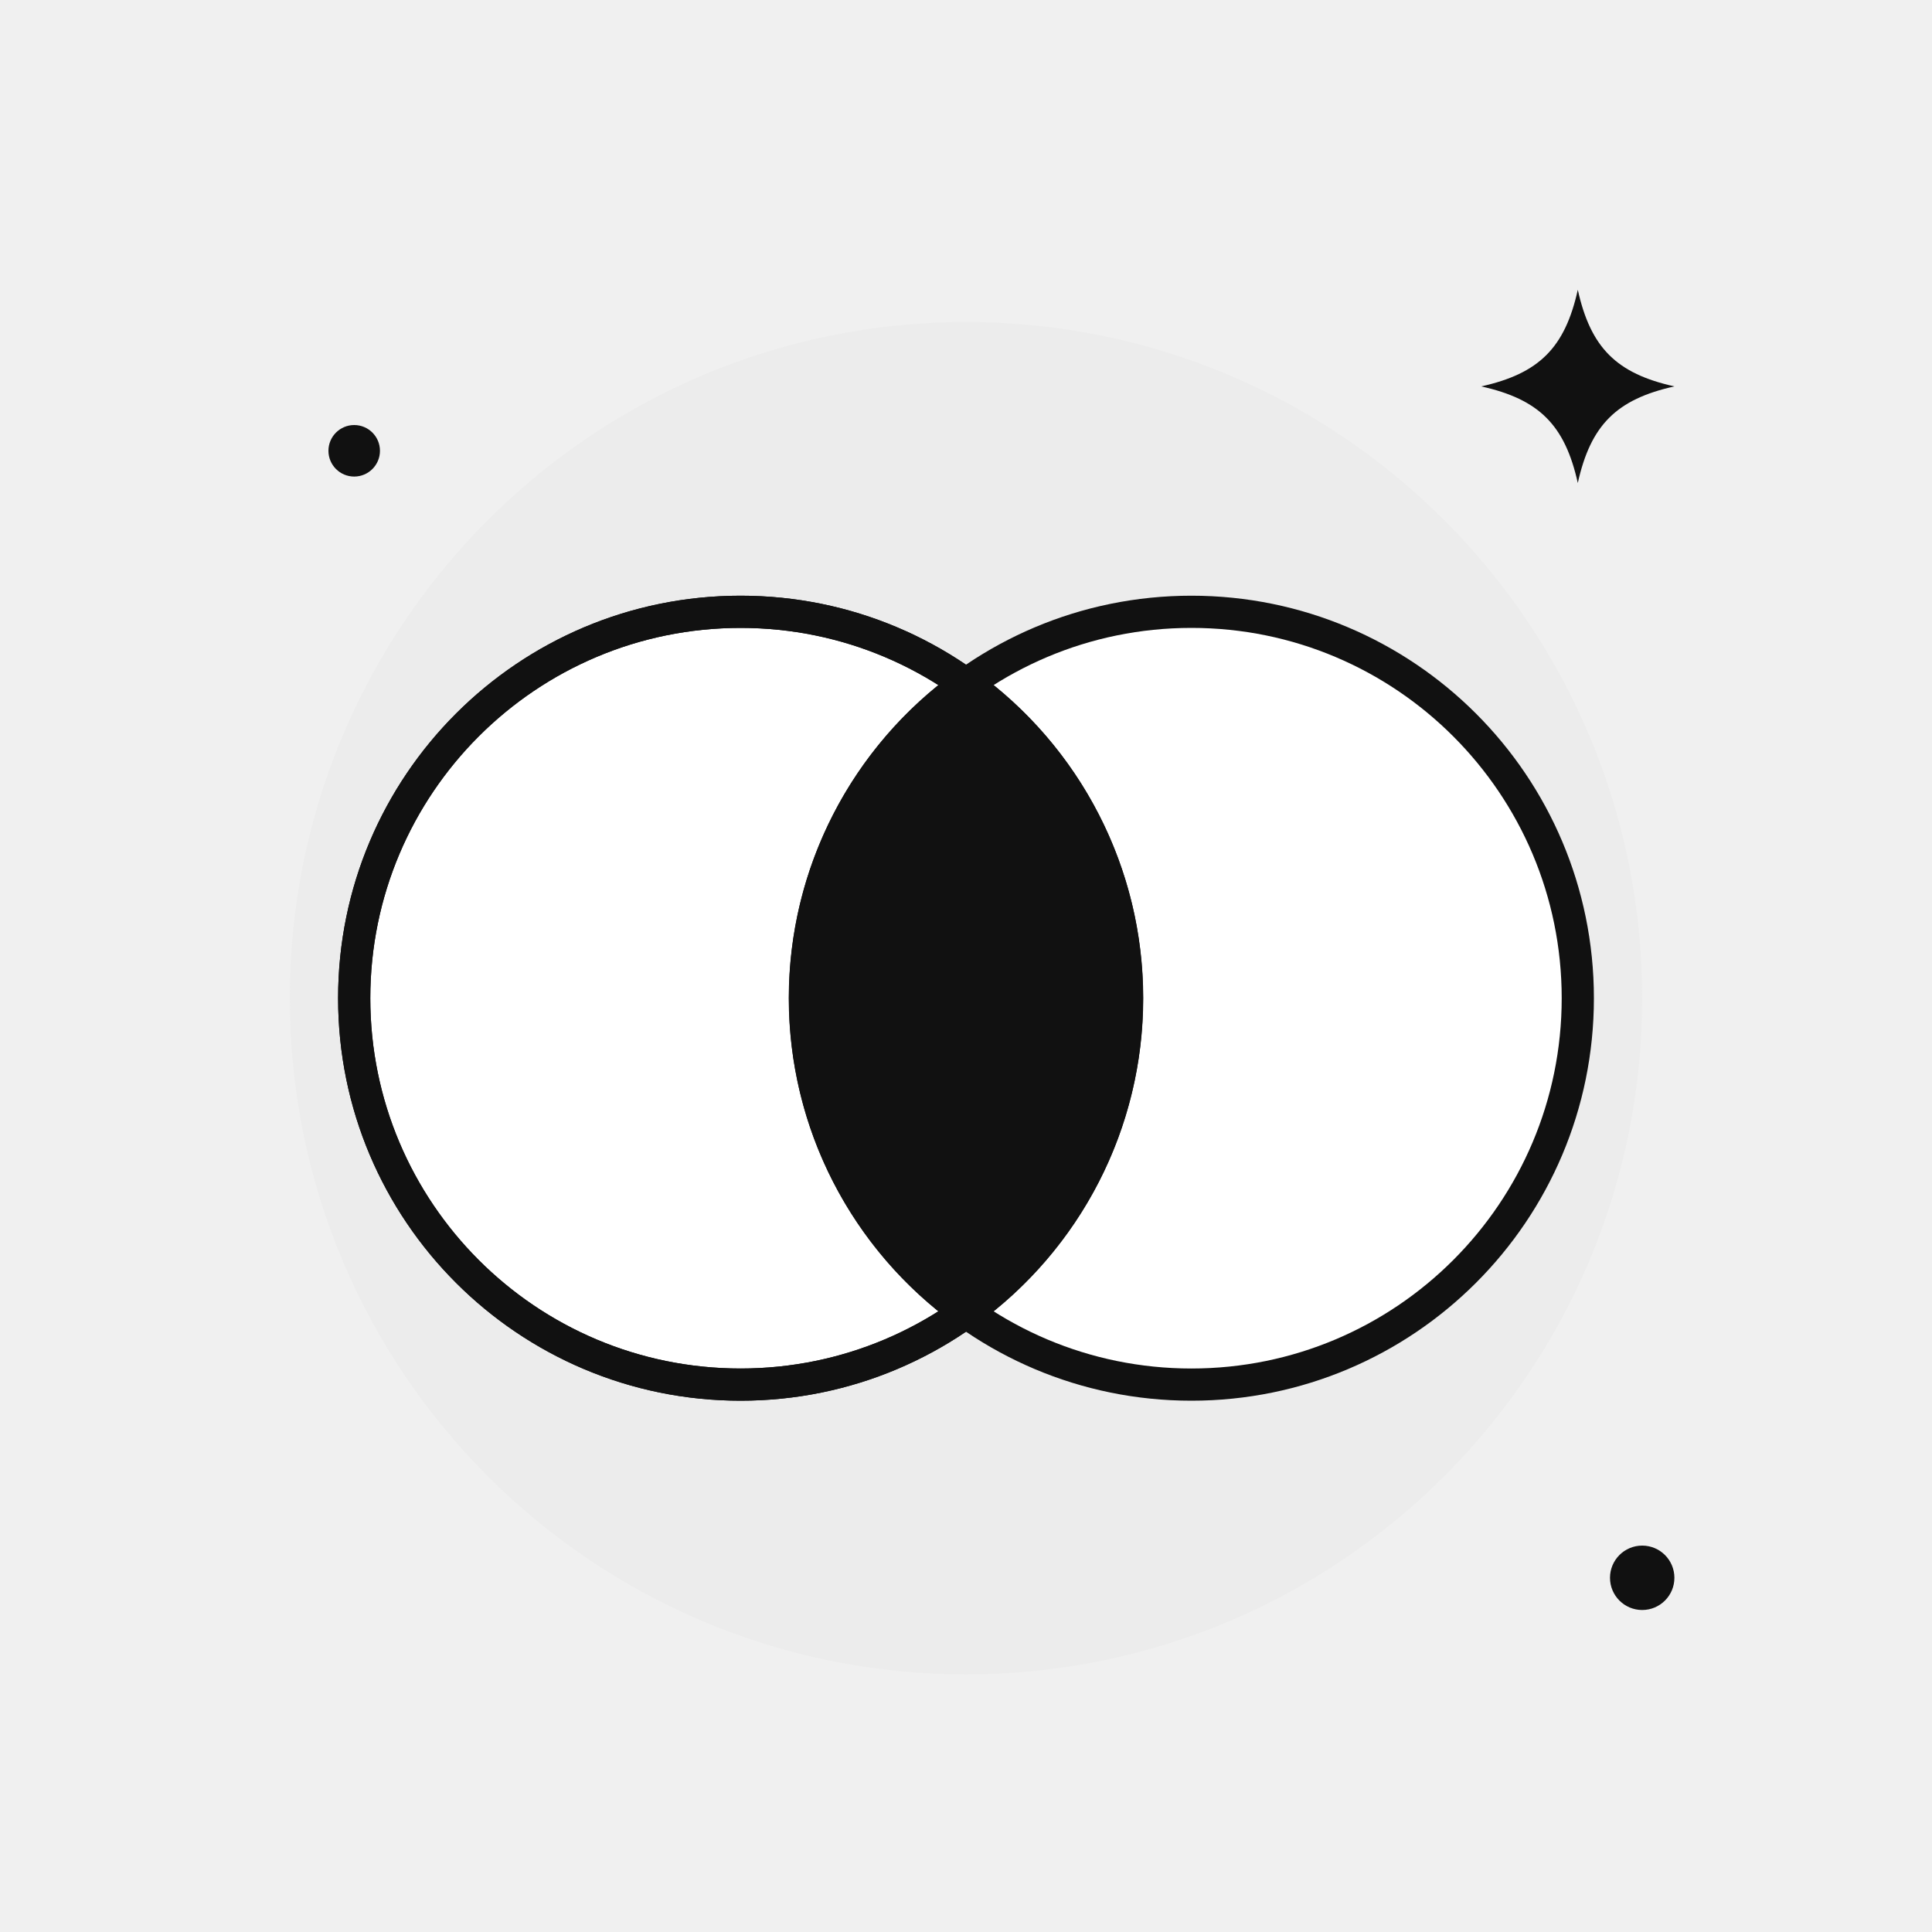
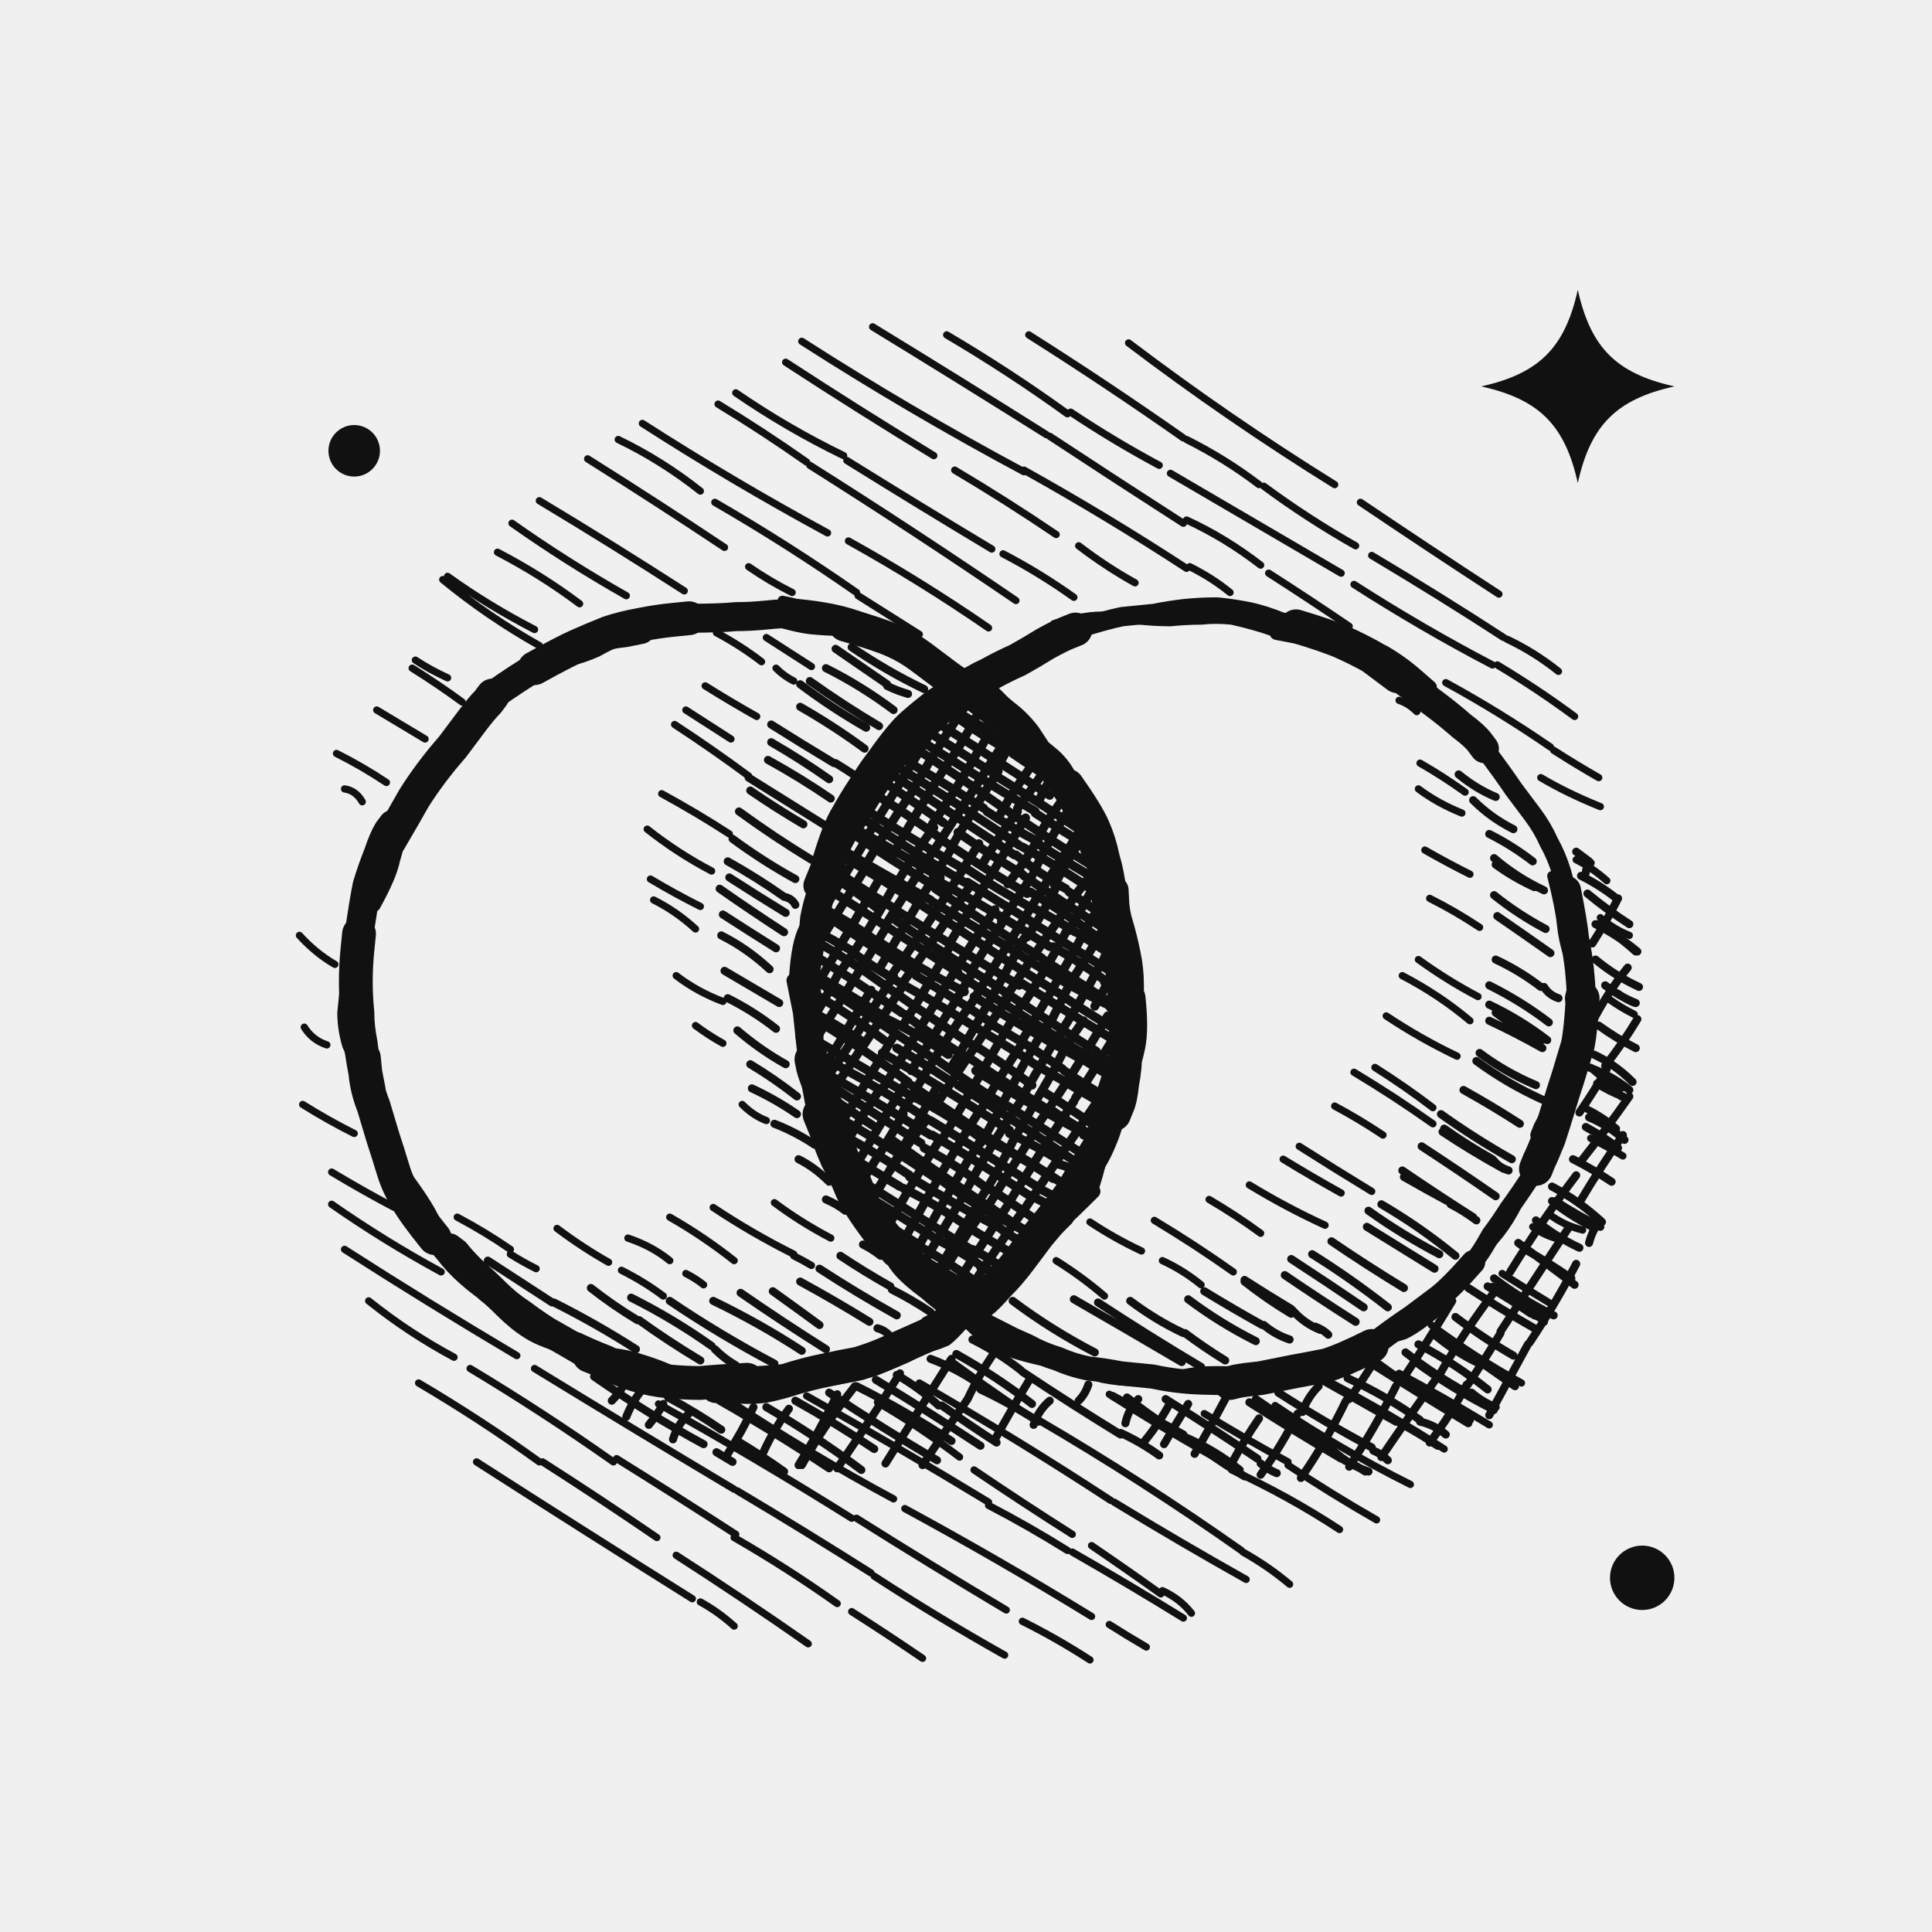
- <svg xmlns="http://www.w3.org/2000/svg" viewBox="0 0 120 120" width="120" height="120" fill="none" stroke="#111111" stroke-width="2" stroke-linecap="round" stroke-linejoin="round">
-   <circle cx="60" cy="62" r="42" fill="#ececec" stroke="none" />
-   <circle cx="46" cy="62" r="24" fill="#ffffff" />
-   <circle cx="74" cy="62" r="24" fill="#ffffff" />
-   <path d="M60 42.500a24 24 0 0 1 0 39a24 24 0 0 1 0-39z" fill="#111111" />
-   <circle cx="46" cy="62" r="24" />
+ <svg xmlns="http://www.w3.org/2000/svg" viewBox="0 0 120 120" width="120" height="120" fill="none" stroke="#111111" stroke-linecap="round" stroke-linejoin="round">
+   <path stroke-width="0.45" d="M70.1 21.3Q76.3 26 82.9 30.1M84.5 31.2Q88.8 34.1 93.1 36.9M63.9 20.8Q68.8 23.9 73.5 27.2M73.7 27.3Q76.1 28.5 78.2 30.1M78.5 30.2Q81.2 32.2 84.2 33.9M85.2 34.5Q89.4 37 93.4 39.6M93.6 39.7Q95.3 40.5 96.8 41.7M58.8 20.8Q62.7 23.1 66.3 25.7M66.5 25.6Q69.2 27.4 72 28.9M72.7 29.4Q78 32.5 83.3 35.6M84.1 36.3Q88.3 39 92.7 41.3M93 41.3Q95.5 42.8 97.8 44.5M54.2 20.3Q59.6 23.6 65 27M65.2 27.1Q69.3 29.8 73.5 32.5M73.7 32.3Q76.1 33.4 78.3 35.1M78.8 35.6Q81.3 37.2 83.8 38.9M89.8 42.4Q93.1 44.2 96.3 46.4M96.5 46.6Q97.9 47.5 99.3 48.3M49.8 21.2Q56.5 25.5 63.6 29.3M63.6 29.2Q68.8 32.1 73.7 35.3M73.9 35.2Q75.3 35.9 76.4 36.8M95.7 48.3Q97.4 49.3 99.4 50.1M48.8 22.5Q53.4 25.5 58 28.3M59.3 29.2Q62.5 31.1 65.6 33.2M67 33.9Q68.7 35.2 70.5 36.2M97.9 53.4Q98.9 53.9 99.8 54.7M45.7 24.4Q48.9 26.6 52.4 28.3M52.6 28.6Q57.1 31.4 61.6 34.1M62.3 34.4Q64.6 35.6 66.7 37.1M99.4 57Q100.2 57.7 101.2 58.1M44.6 25.1Q47.4 26.8 50.1 28.7M50.3 28.9Q56.8 33 63.1 37.3M100.5 61.7Q101 62.1 101.5 62.3M39.9 26.3Q45.5 29.9 51.4 33.1M52.7 33.6Q57.2 36.1 61.4 39M100 62.1Q100.7 62.6 101.5 63M38.4 27.3Q41.1 28.6 43.5 30.5M44.4 31.2Q48.9 33.8 53.2 36.8M53.3 37Q55.2 38.2 57.1 39.4M98.8 66.3Q99.6 67.1 100.7 67.6M36.5 28.5Q40.8 31.2 45 34M46.5 35.2Q47.8 36.1 49.2 36.8M98.6 68.9Q99.6 69.4 100.4 70.1M33.5 31.1Q38 33.8 42.5 36.7M98.8 70.7Q99.8 71.2 100.8 71.8M31.8 32.5Q35.2 34.9 38.9 37M30.9 34.3Q33.6 35.7 36 37.5M96.2 75.4Q97.1 76.1 98.3 76.4M27.8 35.8Q30.3 37.6 33.2 39.1M95.2 76.2Q96 76.8 97 77M27.5 36Q30.3 38.3 33.5 40.1M93.3 79.1Q94.7 80 96.2 80.9M25.8 41Q26.7 41.6 27.8 42.1M92.7 79.9Q94.2 80.8 95.7 81.7M25.6 41.5Q27.2 42.5 28.7 43.6M88.9 82.3Q91.6 84.3 94.5 85.9M23.4 44.1Q24.9 45 26.4 45.9M87.9 84.6Q90.2 86.3 92.8 87.6M20.9 46.8Q22.5 47.6 24 48.6M86.9 85.3Q89.7 86.8 92.5 88.5M21.4 49Q22.1 49.1 22.5 49.8M82.7 85.9Q86.3 87.8 89.7 90M79.2 87.3Q83.2 90 87.6 92.2M74.8 87.8Q77.4 89.4 80 90.8M80 91Q82.7 92.8 85.5 94.4M68.9 86.6Q72.5 88.9 76.3 91M76.5 91.3Q80 92.9 83.2 95M18.6 58.1Q19.6 59.2 20.8 59.9M59 84.5Q61.2 86.1 63.4 87.6M64.5 88.2Q71 92 77.1 96.3M77.2 96.4Q78.8 97.3 80.1 98.4M57.1 85.9Q63.2 89.4 69 93.2M69.2 93.3Q73.3 95.8 77.4 98.1M18.9 63.8Q19.4 64.6 20.3 64.9M54.5 87.1Q57.1 88.6 59.6 90.5M60.5 91.3Q63.6 93.4 66.6 95.3M67.8 96Q70 97.5 72.1 99M72.2 98.8Q73.3 99.3 74 100.2M18.8 68.6Q20.4 69.6 22 70.4M50.1 86.7Q55.8 89.9 61.4 93.3M61.4 93.5Q63.9 94.8 66.3 96.3M66.6 96.4Q70.1 98.4 73.5 100.5M20.6 72.8Q22.6 74 24.5 75M45.3 87Q50.3 90.3 55.5 93.1M56.2 93.7Q62.1 96.9 67.8 100.4M68.9 100.9Q70 101.6 71.2 102.3M20.6 74.8Q23.9 77.1 27.4 79M40.9 87.2Q47 90.6 52.9 94.3M53.2 94.3Q57.8 97.2 62.5 100M63.5 100.7Q65.7 101.8 67.7 103.1M21.4 77.6Q26.7 81 32.1 84.2M33.2 85Q39.4 88.8 45.6 92.5M45.8 92.6Q50 95.1 54.1 97.7M54.3 97.9Q58.3 100.5 62.4 102.8M22.9 80.8Q25.4 82.8 28.2 84.3M29.2 85Q33.7 87.7 38.1 90.8M38.3 90.6Q42 92.9 45.7 95.3M45.6 95.5Q48.9 97.4 52 99.6M52.9 100.1Q55.1 101.5 57.3 103M26 85.9Q29.9 88.2 33.5 90.8M33.7 90.8Q37.3 93.1 40.8 95.5M42 96.6Q46.2 99.3 50.2 102.1M29.6 90.8Q36.3 95.1 43 99.3M43.5 99.5Q44.6 100.1 45.6 101M86.9 43.5Q87.5 43.7 88 44.2M88.2 47.4Q89.6 48.2 91 49.2M88.1 49Q89.3 49.9 90.8 50.5M88.5 52.8Q89.9 53.6 91.3 54.3M88.8 55.8Q90.4 56.6 91.9 57.6M88.1 59.6Q89.9 60.9 91.8 61.9M87.1 60.6Q89.4 61.8 91.3 63.4M47.6 39.6Q49 40.5 50.4 41.4M86.1 63.1Q88.2 64.5 90.5 65.6M44.5 39.3Q46 40.1 47.3 41.1M48.2 41.5Q48.7 42 49.3 42.3M85.4 66.3Q87.3 67.5 89 68.8M43.8 42.6Q45.4 43.6 47 44.5M84.1 66.6Q86.6 68.1 89 69.8M42.6 44.1Q44 45 45.4 45.9M82.9 68.7Q84.4 69.5 85.9 70.5M41.9 45Q44.2 46.5 46.5 48.2M80.7 71.2Q82.9 72.6 85.2 74M41.1 49.3Q43.3 50.5 45.3 51.8M79.7 72Q81.5 73.1 83.3 74.1M40.2 51.5Q42.1 53 44.2 54.1M77.6 73.6Q79.9 75 82.3 76.1M40.4 54.6Q41.9 55.5 43.5 56.3M75.1 74.5Q76.8 75.5 78.3 76.6M40.6 55.9Q42 56.6 43.2 57.7M71.7 75.8Q74.2 77.3 76.6 79M42 60.6Q43.3 61.6 44.9 62.2M67.7 75.9Q69.2 76.9 70.9 77.7M72.2 78.3Q73.5 78.9 74.6 79.8M43.2 63.7Q44 64.3 44.9 64.8M65.6 78.3Q67.2 79.3 68.6 80.5M46.1 68.6Q46.8 69.3 47.6 69.6M48.1 74.7Q49.7 75.9 51.6 76.9M44.3 75Q46.7 76.6 49.3 77.9M49.3 78Q49.9 78.3 50.4 78.6M41.6 75.6Q43.7 76.8 45.6 78.3M39 76.9Q40.5 77.4 41.6 78.3M42.6 79.1Q43.2 79.4 43.7 79.8M34.6 76.3Q36.2 77.5 37.8 78.4M38.6 78.9Q40 79.6 41.2 80.5M28.4 75.6Q30.1 76.5 31.7 77.6M31.7 77.9Q32.5 78.4 33.3 78.8" />
+   <path stroke-width="0.5" d="M90.6 48.1Q91.7 49 92.9 49.5M97.9 52.9Q98.3 53.2 98.7 53.5M91.5 49.7Q92.6 50.8 94 51.5M98.2 54.4Q99.4 55 100.4 55.8M92.5 51.8Q93.9 52.5 95.2 53.5M98.6 55.5Q99.8 56.5 101.2 57.4M92.8 53.3Q94.2 54.5 95.9 55.3M99.3 57.4Q100.5 58.1 101.6 59.1M92.9 53.7Q94 54.5 95.3 55.1M99.1 57.4Q100.5 58.1 101.7 59.1M92.8 55.6Q94.3 56.8 96 57.7M99.1 59.6Q100.3 60.6 101.8 61.3M93 56.9Q94.6 58 96.3 59.2M99.7 61.2Q100.6 61.9 101.6 62.3M92.9 59.6Q94.4 60.3 95.7 61.3M95.9 61.3Q96.2 61.8 96.8 62M99.3 63.7Q100.4 64.5 101.6 65.1M92.5 61.2Q94.5 62.2 96.2 63.5M99 65.5Q100.3 66.1 101.4 67.2M92.9 62.9Q94.2 63.9 95.8 64.6M99.5 67.2Q100.2 67.5 100.7 68.1M92.5 62.4Q94.4 63.3 96.1 64.6M98.7 66.3Q100.1 66.8 101.2 67.7M52.9 40.2Q55.1 41.7 57.4 42.8M92.5 63.4Q94.2 64.2 95.8 65.1M99.2 67.3Q100 67.8 100.8 68.1M51.9 40.3Q53.5 41.4 55.1 42.5M55.1 42.6Q55.7 42.9 56.4 43.1M91.9 65.4Q93.5 66.6 95.4 67.4M98.7 69.4Q99.9 69.9 100.9 70.8M51.3 41.5Q53.5 42.6 55.5 44.1M91.7 65.9Q93.6 67.3 95.8 68.3M98.5 70Q99.6 70.6 100.5 71.3M50.3 42.3Q52.4 43.8 54.6 45.1M90.9 67.7Q92.7 68.7 94.4 69.8M97.7 72Q98.9 72.6 100.1 73.4M49.7 42.5Q51.7 44 53.8 45.2M89.5 69.2Q91.6 70.7 93.9 72M96.4 73.7Q98.1 74.6 99.5 75.9M49.7 43.9Q51.8 45.1 53.7 46.5M89.7 70.1Q91.1 71.1 92.7 72M92.8 72.1Q93.1 72.5 93.7 72.7M96.4 74.6Q97.5 75.5 98.9 76.2M47.9 45Q49.8 46.2 51.8 47.4M51.9 47.4Q52.4 47.7 53 48.1M89.6 70.3Q91.4 71.5 93.4 72.6M96.6 74.6Q98 75.5 99.4 76.2M47.9 46.1Q49.8 47.2 51.5 48.4M88.3 71.2Q90.6 72.7 92.9 74.3M95.4 75.8Q96.6 76.8 98.1 77.5M47.7 47.2Q49.7 48.3 51.6 49.6M87.1 72.7Q89.3 74.2 91.5 75.6M94.3 77.2Q96.1 78.5 97.8 79.8M46.5 48.3Q48.9 49.8 51.3 51.3M87.2 73.1Q88.6 73.9 89.9 74.6M90.1 74.8Q90.9 75.2 91.7 75.8M94.9 77.7Q96.3 78.5 97.6 79.4M46.6 49.1Q48.2 50.2 49.9 51.2M85.8 74.8Q88.2 76.2 90.4 78M92.8 79.4Q94.5 80.7 96.5 81.7M45.9 50.4Q48.1 52 50.4 53.4M85 75.2Q87.1 76.7 89.4 77.9M92.4 79.9Q93.8 80.7 95.1 81.6M95.3 81.7Q95.7 81.8 95.9 82.1M45.5 52.1Q47.4 53.5 49.4 54.6M84.9 76.2Q87 77.5 89.1 78.8M91.2 80Q93.2 81.3 95.3 82.5M45.2 53.5Q47 54.5 48.7 55.7M48.7 55.7Q49.2 55.8 49.4 56.2M82.7 77.1Q84.9 78.6 87.2 80M90.4 81.8Q92.1 83.1 94 84.2M45.3 54.5Q47 55.6 48.8 56.7M81.5 77.9Q83.9 79.4 86.2 81.2M89.1 82.9Q90.4 84 91.9 84.7M92.1 84.7Q93.1 85.4 94.1 86.1M44.7 55.2Q46.7 56.6 48.7 57.9M80.2 78.2Q82.5 79.7 84.7 81.2M88.1 83.5Q90.4 84.7 92.4 86.3M44.9 56.8Q46.6 57.9 48.2 58.9M79.8 79.2Q82 80.7 84.2 82.1M87.3 84Q89.1 85.4 91.1 86.5M91.4 86.5Q92.1 87.1 92.9 87.4M44.8 58.1Q46.4 58.9 47.8 60.2M77.3 79.5Q78.7 80.4 80.2 81.3M80.3 81.4Q81 82.2 82 82.6M85.2 84.7Q88.2 86.6 91.2 88.4M45 60.3Q46.7 61.3 48.4 62.3M77.3 79.6Q78.7 80.7 80.2 81.6M81.7 82.4Q82.2 82.6 82.5 82.9M85.6 84.7Q88.3 86.7 91.3 88.2M45.2 62Q46.8 62.8 48.2 63.9M74.8 80.2Q76.6 81.3 78.4 82.3M78.5 82.3Q79.2 82.9 80.1 83.2M83.7 85.6Q86.1 86.7 88.2 88.2M88.2 88.3Q89.1 88.5 89.8 89.1M45.8 64Q47.2 65.2 48.8 66.1M73.8 80.7Q75.8 82.2 78 83.3M82.1 85.7Q84.4 87 86.7 88.3M86.8 88.3Q88.1 89 89.3 89.8M46.6 66.1Q48.1 67 49.5 68.1M70.2 80.8Q71.8 82 73.5 82.8M73.6 82.8Q74.8 83.7 76.1 84.5M79.4 86.5Q82.2 88.3 85.2 89.9M85.3 90.1Q85.8 90.3 86.2 90.7M46.7 67.6Q48.2 68.3 49.5 69.2M68.2 80.9Q71.4 83 74.6 84.9M78 86.9Q80.3 88.5 82.7 89.9M82.8 90.1Q83.8 91 85 91.4M48.1 69.8Q49.4 70.3 50.6 71.1M66.7 80.7Q70 82.6 73.4 84.6M77.6 87.1Q80.4 88.9 83.3 90.6M83.5 90.7Q84.2 91 84.8 91.4M49.6 72Q50.6 72.5 51.5 73.4M62.9 80.8Q65.3 82.6 68 84M72.4 86.9Q75.3 88.7 78.1 90.6M78.3 90.9Q78.8 91.3 79.3 91.5M51.3 74.5Q52 74.8 52.5 75.2M70 86.8Q72.3 88.6 74.9 90.1M75 90.2Q76.1 91 77.3 91.7M53.6 77.3Q54.2 77.6 54.7 78M69.1 86.7Q71.3 87.9 73.5 89.1M73.7 89.3Q75.5 90.1 77 91.3M52.2 78Q53.7 79 55.3 79.9M55.4 80.1Q56.6 80.7 57.8 81.5M60.4 83.2Q62 84 63.4 85.1M63.5 85.2Q66.5 87.2 69.6 89.1M69.6 89Q70.9 89.6 72 90.4M50.9 78.8Q53.2 80.3 55.7 81.7M59.4 84.1Q61.9 85.5 64.1 87.2M49.7 79.6Q51.9 80.8 54 82.1M54.5 82.5Q54.9 82.6 55.2 82.9M57.8 84.4Q59.4 85 60.7 85.9M60.9 86.3Q62.8 87.2 64.5 88.3M48 80.2Q49.4 81.2 50.9 82.3M55.7 85.4Q57.1 86.2 58.3 87.3M58.5 87.3Q60.2 88.5 61.9 89.6M46 80.3Q48.6 82.1 51.3 83.8M54.4 85.7Q57.7 87.7 60.9 89.8M44.3 80.8Q47.2 82.2 49.8 83.9M53.2 86.1Q56.2 87.6 59.1 89.5M41.6 80.8Q44.7 82.9 48.1 84.7M51.5 86.5Q54.8 88.7 58.2 90.7M39.2 80.6Q41.8 81.9 44.2 83.6M44.4 83.8Q45 84.4 45.7 84.8M49.4 87Q51.9 88.4 54.3 90M36.7 80Q38.1 81.1 39.6 82M39.7 82Q41.5 83.3 43.5 84.5M47.6 87.4Q50.7 89.2 53.5 91.3M30.3 78.3Q32.3 79.6 34.3 80.9M34.4 80.9Q37 82.2 39.5 83.8M44.7 87Q48.2 89 51.5 91.2M41.5 86.8Q43.2 87.7 44.8 88.8M45.8 89.5Q47.3 90.4 48.7 91.4M36.9 85.5Q40.2 87.8 43.7 89.7M44.5 90.2Q45 90.5 45.5 90.8M38 87Q38.4 86.6 38.7 86.1M38.9 88Q39.3 87 39.9 86.3M40.3 88.5Q40.8 87.9 41.2 87.2M41.8 89.4Q42.1 88.4 42.9 87.7M45.2 90.3Q46.1 88.9 46.8 87.4M47.2 90.7Q47.9 89 49 87.5M49.6 91Q50.9 88.9 52 86.6M49.8 91Q51.2 88.5 53.1 86.1M52 91.2Q54 88.3 55.9 85.3M55 90.9Q57 87.7 59.1 84.4M57.3 91Q58.7 88.9 60.1 86.9M60.1 86.9Q60.8 85.4 61.7 84.1M61.8 89.4Q62.9 87.4 64 85.6M64.2 88.5Q64.5 87.6 65.2 87M67 87Q67.4 86.6 67.6 86M69.9 88.4Q70.1 87.5 70.7 86.9M71.1 89.5Q72 88.4 72.7 87.1M72.3 89.7Q73 88.5 73.8 87.2M74.2 90.3Q75.2 88.6 76.1 86.9M76.5 90.9Q77.3 89.4 78.2 88.1M98.5 54.2Q98.5 53.9 98.8 53.6M78.3 91.6Q79.6 89.8 80.6 87.8M80.9 87.7Q81.2 86.8 81.9 86.1M98.9 58.6Q99.8 57.2 100.5 55.8M80.8 91.8Q82.4 89.5 83.6 87M83.8 86.9Q84.8 85.5 85.7 84M98.9 63.5Q99.8 61.7 101.1 60.1M83.8 91.1Q85.4 88.7 86.7 86.1M87.1 85.7Q88.7 83.3 90.2 80.8M98.1 69.1Q99 67.8 99.8 66.4M99.7 66.2Q100.8 64.8 101.7 63.3M85.8 90.5Q87.5 88 89.3 85.5M89.4 85.4Q91 82.6 93 80M93.8 79Q95.7 75.9 97.9 73M98.3 72Q99.8 70.1 101.2 68.1M88.8 89.6Q90.1 87.9 91.1 86M91.1 86.1Q92.2 84.5 93.2 82.8M93.2 82.7Q95.3 79.5 97.4 76.3M98.1 74.7Q99.4 72.5 100.8 70.5M92.5 87.9Q93.7 85.7 94.9 83.5M95 83.4Q96.6 81 97.9 78.5M98.7 77.2Q98.9 76.4 99.4 75.8" />
+   <path stroke-width="0.55" d="M59.8 42.8Q61.1 43.4 62.2 44.3M59.7 43.1Q61.1 44.3 62.8 45.2M62.9 45.1Q63.1 45.3 63.4 45.4M58.6 43.7Q60.9 45.1 63.3 46.5M63.4 46.6Q64.3 47.2 65.3 47.8M58.4 43.8Q60.5 45.4 62.8 46.7M62.9 46.8Q64.5 47.9 66.1 48.9M57.6 44.5Q61.4 46.9 65.2 49.4M57.1 45.1Q59.3 46.5 61.5 47.9M61.7 48.1Q64.5 49.8 67.3 51.7M56.4 45.5Q60.3 48 64.3 50.4M64.3 50.5Q66.1 51.7 68 52.8M56.3 46.1Q58.7 47.7 61.1 49.3M61.2 49.4Q64.6 51.8 68.2 54M55.7 46.9Q58.4 48.5 61.1 50.2M61.3 50.4Q62.8 51.4 64.5 52.3M64.6 52.5Q66.5 53.7 68.4 54.8M55 47.2Q59.2 49.7 63.3 52.5M63.5 52.6Q66.4 54.2 69 56.1M54.8 47.7Q58.9 50.4 63 53.1M63.1 53.1Q64.6 54.3 66.2 55.2M66.4 55.4Q67.8 56.4 69.3 57.3M54.5 48.3Q56.6 49.7 58.6 51.1M59.5 51.7Q61.5 53.1 63.5 54.3M63.6 54.4Q66.2 56.2 68.8 57.8M68.9 57.8Q69.2 58.1 69.5 58.3M54 49.1Q56.4 50.6 58.6 52.2M58.7 52.3Q61.2 54 63.8 55.5M64 55.4Q66.5 56.9 68.8 58.7M69 58.7Q69.3 59 69.7 59.3M53.3 50Q56.6 52.1 59.9 54M60.1 54Q61.9 55.2 63.9 56.3M64 56.3Q65.4 57 66.8 57.9M67 58Q68.4 58.9 69.8 59.8M53.1 50.5Q56.5 52.8 59.9 54.8M60.1 54.8Q62 56 64 57.2M64.1 57.3Q67 59.1 69.9 60.9M53 51.4Q55.7 52.9 58.4 54.5M58.4 54.8Q61.9 56.7 65.2 58.8M65.4 58.8Q67 59.7 68.5 60.8M68.6 61Q69.2 61.3 69.7 61.6M52.7 51.6Q55.3 53.4 58 55M58.1 55.2Q61.3 57.4 64.7 59.5M64.8 59.6Q67.3 61.2 69.8 62.8M52 52.6Q54.9 54.3 57.8 55.9M57.9 56Q61.3 58 64.6 60.1M64.8 60.2Q66.7 61.4 68.8 62.4M68.9 62.5Q69.3 63 69.9 63.2M52 53Q55.5 55 58.7 57.2M58.9 57.3Q62.5 59.7 66.1 61.9M66.2 62Q68 63.2 69.9 64.3M51.5 53.8Q53.5 55.2 55.5 56.4M55.6 56.5Q59.4 58.9 63.3 61.2M63.5 61.1Q66.5 63 69.7 64.9M51.5 54.3Q53.1 55.3 54.6 56.5M55.4 57Q58.1 58.9 61 60.7M61.2 60.8Q64.6 63.1 68.1 65.3M68.2 65.5Q68.8 65.9 69.4 66.3M51.1 55Q55.3 57.7 59.5 60.4M59.6 60.6Q62.6 62.5 65.6 64.4M65.8 64.5Q67.3 65.5 68.9 66.4M50.7 56.2Q52.7 57.2 54.5 58.5M54.6 58.5Q57.2 60.2 59.9 61.6M60.5 61.9Q63.7 63.9 67 65.7M67.1 65.7Q68.2 66.4 69.2 67M50.8 56.5Q53.8 58.6 56.9 60.5M56.9 60.6Q59.3 62 61.7 63.6M61.7 63.7Q63.9 64.9 66 66.4M66.1 66.5Q67.4 67.4 68.8 68.2M50.3 57.6Q51.6 58.3 53 59.1M53 59.2Q55.2 60.7 57.6 62M57.6 62Q60.8 63.9 64 65.9M64.1 66Q66.5 67.4 68.9 68.8M50.4 58.3Q51.8 59.1 53.2 60M53.4 60.1Q57 62.7 60.7 65.1M60.8 65.1Q62.5 66.2 64.1 67.4M64.8 67.8Q66.7 69 68.4 70.2M50.2 59.1Q53.1 60.9 56 62.9M56.2 63Q58.1 64.5 60.1 65.7M60.2 65.7Q62.5 67.3 64.9 68.8M65.1 68.8Q66.5 69.8 68 70.6M50.2 60.3Q52.5 61.6 54.7 63M54.9 63.2Q57 64.2 58.9 65.5M60.6 66.5Q63.8 68.5 67.2 70.3M67.3 70.5Q67.6 70.6 67.9 70.7M50.1 60.5Q54 63.1 57.9 65.7M58 65.7Q60.2 67.3 62.5 68.7M62.6 68.7Q65.1 70.3 67.6 71.9M50.2 61.5Q52.6 62.9 54.9 64.6M55.7 65.1Q57.3 66 58.8 67M59.5 67.4Q63.5 69.9 67.3 72.5M50 62.6Q51.9 63.6 53.6 64.7M54.8 65.4Q58.8 67.7 62.7 70.2M62.7 70.4Q64.2 71.1 65.7 72M65.7 72.3Q66.6 72.5 67.3 73.1M50.1 63Q53.3 64.9 56.4 67.2M56.6 67.4Q59.9 69.7 63.2 71.8M63.3 71.8Q65 72.8 66.6 73.9M50.3 64.4Q53.6 66.3 56.8 68.2M56.9 68.2Q59 69.3 61.1 70.8M61.2 70.8Q63.4 71.8 65.4 73.2M65.5 73.2Q66 73.5 66.6 73.8M50.2 65.2Q51.9 66.1 53.7 67.1M53.8 67.2Q55.8 68.3 57.6 69.5M57.8 69.6Q61.1 71.6 64.4 73.7M64.5 73.8Q65.3 74.2 66 74.6M50.5 66.2Q54.2 68.3 57.8 70.5M57.9 70.5Q61 72.3 64 74.3M64.1 74.3Q64.9 74.7 65.6 75.1M50.6 66.8Q53.9 68.9 57.2 71M57.4 71.3Q59.5 72.4 61.4 73.9M61.6 73.9Q63.5 75.2 65.3 76.4M50.8 67.6Q52.5 68.8 54.2 69.9M55.4 70.8Q58.3 72.9 61.2 74.8M61.4 74.9Q62.9 76 64.5 76.9M51 68.8Q54.8 70.9 58.3 73.3M58.6 73.4Q60.3 74.7 62.2 75.7M62.2 75.7Q63.4 76.3 64.5 77M51.6 70.1Q54.1 71.4 56.5 73M56.5 73.1Q59.1 74.7 61.8 76.1M62 76.2Q62.9 76.9 64 77.4M51.9 71.3Q53.9 72.5 55.9 73.7M56.1 73.8Q58.1 74.8 60 76.1M60.1 76.2Q61.7 77.2 63.3 78.1M52.5 72.7Q56.4 75.2 60.3 77.6M60.4 77.6Q61.6 78.2 62.7 79.1M53.4 74Q55.7 75.4 57.9 76.8M58 76.9Q59.5 77.6 60.9 78.6M60.9 78.7Q61.6 78.9 62.2 79.2M54.3 75.5Q55.6 76.4 56.9 77.2M56.9 77.3Q59.3 78.6 61.4 80.2M55.2 76.9Q58.2 78.8 61.2 80.5M56.9 78.6Q58.7 79.9 60.6 81M51.3 54.6Q52.3 53.2 53.1 51.7M53.3 51.5Q54.7 49.1 56.3 46.9M56.7 46.3Q57.5 45.1 58.3 43.8M50.4 57.8Q52.2 54.8 54 51.8M54 51.7Q56.5 47.7 58.9 43.7M50.1 59.8Q52 56.7 53.9 53.7M53.9 53.5Q55.2 51.3 56.7 49.1M56.8 48.9Q58.5 45.9 60.5 43.1M50.2 62.1Q52.5 58.2 54.8 54.3M55.4 53.2Q57 50.3 58.8 47.5M58.9 47.4Q60.2 45.5 61.2 43.4M50.2 63.7Q51.2 62.2 52 60.6M52.1 60.5Q54 57.8 55.6 54.9M55.8 54.7Q56.8 53 58 51.4M57.9 51.2Q59.5 48.9 60.9 46.4M61 46.3Q61.6 45.2 62.4 44.2M50.3 65.1Q52.8 61.3 55.1 57.5M55.1 57.3Q56.4 55.2 57.8 53.1M57.9 53Q60.3 49.3 62.7 45.6M50.7 67.1Q52.4 64.3 54.1 61.5M54.6 60.2Q56.8 56.4 59.1 52.7M59.1 52.6Q60.5 50.2 62 47.9M61.9 47.8Q62.5 46.6 63.2 45.5M50.9 67.6Q53.3 64.2 55.5 60.6M55.5 60.4Q58.3 56.5 60.8 52.4M62 50.8Q63.1 48.8 64.5 47M51.1 68.6Q53.7 64.9 56.1 61.2M56.1 61Q58.2 58.1 60.2 55.1M61 53.7Q62 52 63.2 50.4M63.2 50.2Q64.2 48.9 65.1 47.5M51.7 70.7Q53.7 67.4 55.6 64.2M56.2 63.5Q57.7 61.1 59.1 58.6M59.1 58.4Q61.4 54.6 63.7 50.8M64.5 49.8Q64.9 48.9 65.5 48M52.2 71.7Q53.3 69.6 54.7 67.6M54.9 67.5Q56.4 65.1 57.9 62.6M58 62.5Q59.8 59.4 61.8 56.5M62.6 54.9Q63.8 53.4 64.7 51.7M64.7 51.6Q65.4 50.4 66.3 49.3M53 72.7Q54.6 69.9 56.3 67.2M56.6 66.5Q58.5 63.6 60.3 60.6M60.3 60.4Q61.2 58.8 62.2 57.4M62.2 57.2Q63.2 55.8 64.1 54.4M64.2 54.2Q65.2 52 66.6 50M53.3 73.7Q54.8 71.5 56.1 69.2M56.1 69Q58.2 65.3 60.7 61.8M60.7 61.7Q63.1 57.9 65.5 54M65.6 53.8Q66.5 52.6 67.3 51.2M54 74.8Q56.2 71.2 58.2 67.5M59.2 66.1Q61.5 62.2 63.6 58.3M63.8 58.2Q64.8 56.7 65.6 55.1M65.5 55Q66.3 53.3 67.5 51.7M53.9 74.8Q55.6 72.1 57.5 69.6M58.3 68.4Q60.4 65.2 62.6 62M62.5 61.9Q64.5 58.9 66.6 55.9M66.7 55.7Q67.7 54.5 68.5 53.2M55.1 76.3Q56.6 73.5 58.3 70.9M58.5 70.8Q61 66.6 63.4 62.4M63.6 62.3Q65 60.2 66.2 57.9M66.4 57.8Q67.5 55.9 68.5 54M56 77.3Q58.3 73 60.9 68.9M61 68.8Q62.2 66.7 63.5 64.8M63.5 64.6Q65.8 60.8 67.9 56.9M68 56.8Q68.5 56.2 68.9 55.6M56.7 78.1Q58.6 74.5 60.8 71M60.9 71Q61.9 69.4 62.7 67.7M62.8 67.6Q63.8 65.6 65 63.7M65.2 63.6Q65.9 62.2 66.6 60.8M66.7 60.7Q68 58.7 69.1 56.6M57.3 78.6Q58.4 76.6 59.6 74.7M59.7 74.5Q61.4 71.3 63.4 68.4M63.4 68.3Q64.4 66.6 65.4 64.8M65.5 64.7Q67.1 62.3 68.4 59.8M68.5 59.7Q68.9 58.7 69.5 57.9M57.9 79.6Q59.3 77.1 60.8 74.7M60.8 74.6Q62 72.8 62.9 70.9M62.9 70.9Q64.2 68.6 65.5 66.4M65.6 66.2Q66.3 64.7 67.3 63.4M68 62.5Q68.9 60.9 69.7 59.3M58.1 79.8Q59.6 77.3 61.3 74.8M61.5 74.7Q63 72.3 64.5 69.9M64.5 69.8Q66.8 66.5 68.8 63.1M59 80.4Q60.7 77.7 62.5 75M62.6 74.8Q64.6 71.6 66.7 68.4M66.8 68.2Q68.3 66 69.6 63.7M59.6 81.1Q61.4 78.2 63.4 75.4M63.5 75.3Q65.9 71.7 68.3 68.2M68.6 67.6Q69.1 67.1 69.4 66.4M62.8 79Q64 76.8 65.3 74.7M65.4 74.6Q66.7 72.2 68.2 69.9M68.2 69.8Q68.5 69.5 68.7 69.2" />
+   <path stroke-width="0.6" d="M66.3 73.1Q65.5 74.9 65.1 75.8Q64.6 76.7 63.9 77.5Q63.2 78.2 62.5 78.9Q61.8 79.6 61.2 80.5Q60.6 81.4 59.9 82.2Q59.2 83 58.8 83.3L58.3 83.5M58.3 83.5Q56.3 84.1 55.4 84.5Q54.4 84.8 53.4 85.2Q52.4 85.6 51.4 85.7Q50.4 85.8 49.3 85.6Q48.3 85.3 47.4 85.3Q46.4 85.2 45.5 85.3Q44.6 85.5 44.1 85.5L43.6 85.6M30.4 80.8Q28.8 79.5 28.3 78.6Q27.7 77.6 27.4 76.6Q27 75.6 26.5 74.8Q26 74 25.4 73.2Q24.8 72.4 24.6 72L24.3 71.5M21.8 59Q21.9 56.9 22.3 55.9Q22.7 55 23.4 54.1Q24.1 53.2 24.6 52.4Q25.1 51.6 25.5 50.6Q25.8 49.7 26.1 49.3L26.3 48.9M26.3 48.9Q27.7 47.4 28.4 46.7Q29 45.9 29.5 45Q30 44.1 30.7 43.2Q31.3 42.3 31.7 42L32.1 41.7M40.7 38.5Q42.8 38.7 43.8 38.6Q44.7 38.5 45.7 38.4Q46.6 38.3 47.1 38.4L47.5 38.4M47.5 38.4Q49.4 39 50.4 39.1Q51.4 39.2 52.4 39.2Q53.5 39.1 54.6 39.3Q55.6 39.4 56.5 39.9Q57.4 40.5 58.3 41Q59.1 41.5 60.1 41.9L61 42.4M66.8 50.8Q67.3 52.7 67.7 53.6Q68.1 54.6 68.7 55.4Q69.3 56.3 69.5 56.8L69.8 57.3M95.5 70.5Q95 72.4 94.7 73.4Q94.5 74.4 94 75.3Q93.5 76.2 92.9 76.9Q92.2 77.7 91.6 78.5Q90.9 79.3 90.3 80.2L89.7 81.1M89.7 81.1Q88.1 82.5 87.2 82.9Q86.2 83.2 85.1 83.5Q84.1 83.7 83.2 84Q82.2 84.3 81.3 84.7Q80.3 85.1 79.3 85.2Q78.3 85.3 77.8 85.2L77.3 85.2M77.3 85.2Q75.3 85.1 74.4 85.2Q73.5 85.3 72.5 85.6Q71.6 85.8 70.6 85.8Q69.5 85.8 68.5 85.6Q67.5 85.3 66.5 85L65.5 84.7M65.5 84.7Q63.5 84.3 62.5 83.9Q61.6 83.5 60.8 82.9Q60 82.2 59.3 81.3Q58.7 80.4 58.1 79.6Q57.4 78.9 56.7 78.2Q55.9 77.5 55.3 76.7Q54.8 75.8 54.5 75.4L54.3 74.9M49.3 60.9Q49.4 58.9 49.8 57.9Q50.2 57 50.7 56.1Q51.3 55.1 51.7 54.2Q52.1 53.2 52.5 52.3Q52.8 51.4 53.3 50.6Q53.8 49.7 54.5 49Q55.2 48.3 55.5 47.9L55.9 47.5M65.5 38.8Q67.6 38.2 68.7 38.3Q69.8 38.4 70.8 38.5Q71.8 38.6 72.7 38.6Q73.7 38.5 74.6 38.5Q75.5 38.4 76.5 38.5Q77.4 38.7 78.4 39L79.3 39.3M96.4 54.4Q96.9 56.4 97 57.4Q97.1 58.4 97.4 59.3Q97.7 60.3 97.9 60.7L98.1 61.2M70.1 66.3Q69.6 68.3 69.3 69.2Q68.9 70.2 68.7 71.2Q68.4 72.2 67.9 73.1Q67.3 73.9 66.4 74.6L65.6 75.2M65.6 75.2Q64.1 76.5 63.6 77.4Q63.1 78.3 62.5 79Q61.8 79.7 61.1 80.3Q60.3 80.9 59.5 80.8Q58.7 80.7 58.2 80.5L57.7 80.4M52.7 72.8Q52.3 70.8 52.1 69.9Q51.9 68.9 51.4 68.1Q50.8 67.2 50.3 66.3Q49.8 65.3 49.7 64.3Q49.7 63.3 49.7 62.8L49.7 62.3M49.7 62.3Q49.5 60.3 49.6 59.2Q49.6 58.2 50.2 57.3Q50.7 56.3 51.3 55.5Q51.9 54.6 52.1 54.2L52.2 53.7M57 43.8Q59 42.9 59.5 42.7L59.9 42.5M69.5 62Q69.6 63.9 69.4 64.8Q69.3 65.8 69.1 66.8Q68.8 67.8 68.8 68.8Q68.7 69.8 68.6 70.9Q68.5 72 68.2 73L67.9 74M44.5 86Q42.6 85.5 41.7 85.1Q40.8 84.7 39.8 84.4Q38.9 84.1 37.8 84Q36.8 83.9 36.2 83.9L35.7 83.8M22.3 67.9Q21.9 65.8 21.8 64.9Q21.8 63.9 21.6 62.9Q21.5 61.9 21.5 60.9Q21.5 60 21.8 59Q22.1 58 22.7 57.1L23.2 56.2M30.3 42.8Q32.2 41.8 33.2 41.6Q34.3 41.4 35.3 41.1Q36.2 40.9 37.1 40.5Q38 40 38.9 39.6Q39.8 39.1 40.3 38.9L40.8 38.8M48.6 37.3Q50.6 37.7 51.6 38.3Q52.5 38.8 53.4 39.4Q54.3 40 54.8 40.2L55.2 40.4M55.2 40.4Q57 41.1 57.9 41.6Q58.8 42.1 59.5 42.7Q60.3 43.3 60.7 43.6L61.1 43.9M61.1 43.9Q62.8 45 63.8 45.6Q64.7 46.1 65.5 46.8Q66.3 47.5 66.7 48.5Q67.1 49.5 67.4 50.5Q67.6 51.5 67.9 52.5L68.1 53.4" />
+   <path stroke-width="0.9" d="M24.3 71.5Q23.8 69.6 23.5 68.6Q23.1 67.7 22.6 66.7Q22.1 65.8 21.7 64.9Q21.4 63.9 21.4 62.9Q21.5 61.9 21.6 60.9Q21.8 60 21.8 59.5L21.8 59M32.1 41.7Q34 40.8 34.9 40.3Q35.7 39.8 36.6 39.3Q37.5 38.8 38.6 38.6Q39.7 38.4 40.2 38.4L40.7 38.5M61 42.4Q62.6 43.8 63.1 44.7Q63.6 45.7 64.1 46.6Q64.6 47.5 65.2 48.3Q65.8 49.1 66.3 49.9L66.8 50.8M98 62Q97.9 63.9 97.8 64.9Q97.7 65.9 97.3 66.8Q96.9 67.8 96.4 68.7Q95.9 69.6 95.7 70L95.5 70.5M54.3 74.9Q53.6 73.1 53.2 72.2Q52.7 71.4 52 70.6Q51.4 69.7 50.9 68.8Q50.3 67.9 50.2 66.9Q50 65.8 49.9 64.8Q49.8 63.8 49.7 62.9Q49.5 61.9 49.4 61.4L49.3 60.9M79.3 39.3Q81.3 39.7 82.4 39.8Q83.5 39.8 84.5 40Q85.5 40.2 86.4 40.8Q87.2 41.3 88 42L88.8 42.7M69.6 58.3Q69.4 60.3 69.3 61.3Q69.1 62.2 69.4 63.2Q69.6 64.2 69.9 65.3L70.1 66.3M57.7 80.4Q56 79.2 55.5 78.3Q55 77.3 54.6 76.4Q54.2 75.4 53.6 74.6Q53.1 73.7 52.9 73.3L52.7 72.8M67.9 74Q66.4 75.5 65.6 76.2Q64.8 76.9 64 77.6Q63.3 78.2 62.6 79Q61.9 79.7 61 80.3Q60.2 80.8 59.3 81.3Q58.4 81.7 58 82L57.6 82.2M35.7 83.8Q33.7 83.3 32.8 82.7Q32 82.2 31.2 81.4Q30.5 80.7 30.1 80.4L29.7 80M23.2 56.2Q24.2 54.4 24.4 53.4Q24.7 52.4 24.9 51.4Q25.1 50.4 25.5 49.5Q25.9 48.6 26.2 48.2L26.5 47.8" />
+   <path stroke-width="1.2" d="M65.4 76.1Q64.3 77.8 63.6 78.5Q62.8 79.2 62.1 80Q61.4 80.7 60.6 81.4Q59.8 82 58.9 82.4L57.9 82.8M22.6 65.7Q22.3 63.8 22.1 62.9Q21.9 61.9 21.9 60.9Q21.8 60 22 59Q22.2 58 22.4 57Q22.5 56 22.8 55Q23.1 54 23.7 53.1L24.2 52.2M39.8 39.1Q41.8 38.6 42.8 38.4Q43.7 38.3 44.7 38.3Q45.7 38.3 46.6 38.2Q47.6 38.1 48.6 38Q49.6 38 50.5 38.2Q51.5 38.4 52 38.6L52.5 38.8M95.4 72.6Q94.3 74.3 93.7 75.1Q93.2 75.9 92.6 76.7Q92.1 77.6 91.8 78L91.5 78.4M50.4 65.8Q50.3 63.8 50.3 62.9Q50.3 61.9 50.2 61Q50.2 60 50.2 59Q50.2 58 50.3 57Q50.5 56 50.7 55.5L50.8 55M66.8 39.1Q68.7 38.5 69.7 38.3Q70.7 38.2 71.7 38.1Q72.7 37.9 73.6 37.8Q74.6 37.7 75.6 37.7Q76.6 37.8 77.6 38Q78.5 38.2 79.5 38.6L80.5 38.9M92.2 46.5Q93.4 48.1 94 49Q94.6 49.8 95.2 50.6Q95.8 51.4 96.2 52.3Q96.7 53.2 97 54.2L97.3 55.3M27.9 77.5Q26.5 76 25.8 75.3Q25.1 74.5 24.6 73.6Q24.1 72.7 23.8 71.8Q23.5 70.8 23.3 69.8Q23.1 68.7 23 68.2L22.9 67.7M24.4 51.2Q25.6 49.6 26.2 48.8Q26.9 48 27.5 47.3Q28.1 46.5 28.8 45.7Q29.4 44.9 30.1 44.1Q30.7 43.3 31.5 42.7Q32.3 42 32.8 41.8L33.2 41.5" />
+   <path stroke-width="1.5" d="M68.6 69.8Q67.8 71.7 67.3 72.5Q66.8 73.4 66.3 74.3Q65.8 75.1 65.6 75.6L65.4 76.1M44.5 86.1Q42.5 86 41.5 85.8Q40.5 85.7 39.6 85.2Q38.6 84.8 37.7 84.4Q36.7 83.9 35.8 83.5L34.9 83.2M34.9 83.2Q33.3 82.1 32.5 81.5Q31.6 80.9 30.7 80.4Q29.9 79.9 29.1 79.2Q28.3 78.5 27.7 77.7L27 76.9M62.1 44.4Q63.4 45.8 64.2 46.5Q65 47.2 65.7 48Q66.4 48.7 66.8 49.6Q67.3 50.5 67.7 51.4Q68.1 52.4 68.5 53.3Q68.9 54.3 69.1 54.8L69.2 55.3M91.5 78.4Q90.1 80 89.3 80.6Q88.5 81.2 87.7 81.8Q86.8 82.4 86 83L85.2 83.6M76.4 85.9Q74.4 85.9 73.5 85.8Q72.5 85.7 71.6 85.5Q70.6 85.4 69.6 85.3Q68.6 85.1 67.6 85Q66.6 84.8 65.7 84.4Q64.7 84.1 63.8 83.6L62.9 83.2M62.9 83.2Q61.1 82.3 60.2 81.8Q59.3 81.4 58.5 80.7Q57.7 80.1 57 79.3Q56.3 78.5 56 78.1L55.7 77.7M60.1 42.4Q61.7 43.5 62.5 44.2Q63.3 44.8 63.9 45.6Q64.5 46.5 65 47.3Q65.6 48.2 66.1 49Q66.6 49.9 67.1 50.7Q67.6 51.6 67.9 52.6Q68.2 53.5 68.3 54L68.5 54.5M69.2 69.2Q68.4 71.1 67.9 71.9Q67.5 72.8 67 73.7Q66.5 74.6 66.2 75L66 75.5M66 75.5Q64.6 76.9 63.9 77.6Q63.1 78.3 62.5 79Q61.8 79.7 61.1 80.4L60.4 81.1M50.9 69.2Q50.5 67.3 50.4 66.3Q50.4 65.3 50.4 64.3Q50.3 63.3 50.3 62.3Q50.2 61.3 50.2 60.8L50.2 60.3M50.2 60.3Q50.5 58.3 50.7 57.4Q50.9 56.4 51.1 55.4Q51.3 54.5 51.4 54L51.5 53.5M69.9 62Q69.8 63.9 69.7 64.9Q69.7 65.9 69.5 66.9Q69.4 67.9 69.2 68.9Q69 70 68.6 70.9Q68.2 71.9 67.6 72.7Q67.1 73.5 66.8 73.9L66.4 74.3M60.5 81.3Q58.9 82.4 58 82.9Q57.1 83.4 56.2 83.9Q55.3 84.3 54.3 84.7Q53.4 85 52.3 85.2Q51.3 85.4 50.3 85.5Q49.3 85.5 48.3 85.5Q47.4 85.6 46.9 85.6L46.4 85.7M56.3 40.3Q58 41.3 58.9 41.9Q59.7 42.4 60.5 43.1Q61.3 43.7 62 44.4Q62.8 45.1 63.5 45.8Q64.2 46.6 64.9 47.3Q65.6 48 65.9 48.4L66.3 48.8" />
+   <path stroke-width="1.8" d="M30.6 43.2Q32.3 42 33.2 41.5Q34.1 41 34.9 40.5Q35.8 40 36.8 39.7Q37.8 39.4 38.8 39.3L39.8 39.1M69.2 55.3Q69.3 57.4 69.4 58.3Q69.6 59.3 69.7 60.3Q69.9 61.2 69.9 61.6L69.9 62M50.8 55Q51.6 53 52 52.1Q52.3 51.2 52.8 50.3Q53.2 49.4 53.8 48.5Q54.5 47.7 55.2 47L56 46.3M86.8 42Q88.4 43.2 89.2 43.8Q90 44.4 90.8 45.1Q91.6 45.7 91.9 46.1L92.2 46.5M97.3 55.3Q97.7 57.3 97.8 58.3Q98 59.3 98.1 60.2Q98.2 61.2 98.2 61.6L98.1 62M60.4 81.1Q58.9 80.5 58.2 79.8Q57.4 79.2 56.7 78.5Q55.9 77.8 55.2 77.1L54.5 76.4M36.6 84.2Q34.9 83.2 34 82.7Q33.2 82.2 32.4 81.6Q31.5 81 30.8 80.3Q30.1 79.6 29.3 78.9Q28.6 78.2 28.3 77.8L27.9 77.5M22.3 58Q22.6 56 22.8 55Q23.1 54 23.5 53Q23.8 52.1 24.1 51.6L24.4 51.2M42.8 38.4Q44.7 38.4 45.7 38.3Q46.6 38.3 47.6 38.2Q48.5 38.1 49.5 38.1Q50.6 38.2 51.6 38.4Q52.6 38.6 53.6 39Q54.5 39.4 55.4 39.9L56.3 40.3" />
+   <path stroke-width="2.1" d="M70.1 62Q70.3 63.9 70.1 64.9Q69.9 65.9 69.5 66.9Q69.2 67.8 68.9 68.8L68.6 69.8M57.9 82.8Q56.1 83.6 55.2 84Q54.3 84.4 53.3 84.7Q52.2 84.9 51.3 85.1Q50.3 85.3 49.3 85.6Q48.4 85.9 47.4 86.1Q46.4 86.2 45.5 86.1L44.5 86.1M27 76.9Q25.7 75.3 25.2 74.4Q24.7 73.6 24.4 72.6Q24.1 71.6 23.8 70.7Q23.5 69.7 23.2 68.7Q22.8 67.7 22.7 66.7L22.6 65.7M24.2 52.2Q25.2 50.5 25.7 49.6Q26.2 48.8 26.8 48Q27.4 47.2 28.1 46.4Q28.7 45.6 29.3 44.8Q29.9 44 30.3 43.6L30.6 43.2M52.5 38.8Q54.6 39.4 55.5 39.8Q56.4 40.2 57.2 40.8Q58 41.4 58.8 42Q59.6 42.6 60.5 43.1Q61.3 43.7 61.7 44L62.1 44.4M98.3 62Q98.2 63.9 98 64.9Q97.7 65.9 97.4 66.9Q97.1 67.8 96.8 68.8Q96.5 69.8 96.2 70.7Q95.8 71.7 95.6 72.1L95.4 72.6M85.2 83.6Q83.4 84.5 82.4 84.8Q81.4 85 80.3 85.2Q79.3 85.4 78.3 85.6Q77.3 85.7 76.8 85.8L76.4 85.9M55.7 77.7Q54.4 76.1 53.8 75.3Q53.3 74.4 52.9 73.5Q52.5 72.6 52.2 71.6Q51.9 70.7 51.6 69.7Q51.3 68.7 51 67.7Q50.6 66.7 50.5 66.3L50.4 65.8M56 46.3Q57.4 44.9 58.1 44.2Q58.9 43.5 59.7 42.9Q60.5 42.3 61.4 41.9Q62.3 41.4 63.2 41Q64.1 40.5 64.9 40Q65.8 39.5 66.3 39.3L66.8 39.1M80.5 38.9Q82.5 39.5 83.4 39.9Q84.3 40.3 85.2 40.8Q86 41.4 86.4 41.7L86.8 42M68.5 54.5Q69 56.4 69.3 57.3Q69.6 58.3 69.8 59.3Q70 60.2 70 61.2Q70 62.2 70 63.2Q69.9 64.2 69.9 65.2Q69.9 66.3 69.7 67.3Q69.6 68.3 69.4 68.7L69.2 69.2M54.5 76.4Q53.3 74.8 52.9 73.9Q52.5 72.9 52 72Q51.6 71.1 51.3 70.2L50.9 69.2M51.5 53.5Q52.1 51.5 52.6 50.7Q53.1 49.8 53.7 48.9Q54.2 48.1 54.5 47.7L54.8 47.3M54.8 47.3Q56 45.6 56.7 45Q57.5 44.3 58.3 43.7Q59.2 43.2 59.6 42.9L60.1 42.7M66.4 74.3Q65.2 75.9 64.5 76.7Q63.9 77.5 63.3 78.3Q62.7 79.1 62 79.8Q61.3 80.6 60.9 80.9L60.5 81.3M46.4 85.7Q44.5 85.8 43.5 85.9Q42.6 85.9 41.5 85.8Q40.5 85.7 39.5 85.4Q38.5 85.1 37.6 84.6L36.6 84.2M22.9 67.7Q22.5 65.7 22.4 64.8Q22.2 63.8 22.2 62.9Q22.1 61.9 22.1 61Q22.1 60 22.2 59L22.3 58M33.2 41.5Q35 40.5 35.9 40.1Q36.8 39.7 37.8 39.3Q38.7 39 39.8 38.8Q40.8 38.6 41.8 38.5L42.8 38.4M66.3 48.8Q67.5 50.5 67.9 51.4Q68.3 52.3 68.5 53.3Q68.8 54.3 68.9 55.3Q69.1 56.4 69.3 57.4Q69.4 58.3 69.6 59.3Q69.7 60.3 69.8 61.1L69.9 62" />
  <path transform="translate(98 24) scale(1)" fill="#111111" stroke="none" d="M0-6c.8 3.600 2.400 5.200 6 6-3.600.8-5.200 2.400-6 6-.8-3.600-2.400-5.200-6-6 3.600-.8 5.200-2.400 6-6z" />
  <circle cx="22" cy="28" r="1.6" fill="#111111" stroke="none" />
  <circle cx="102" cy="98" r="2" fill="#111111" stroke="none" />
</svg>
